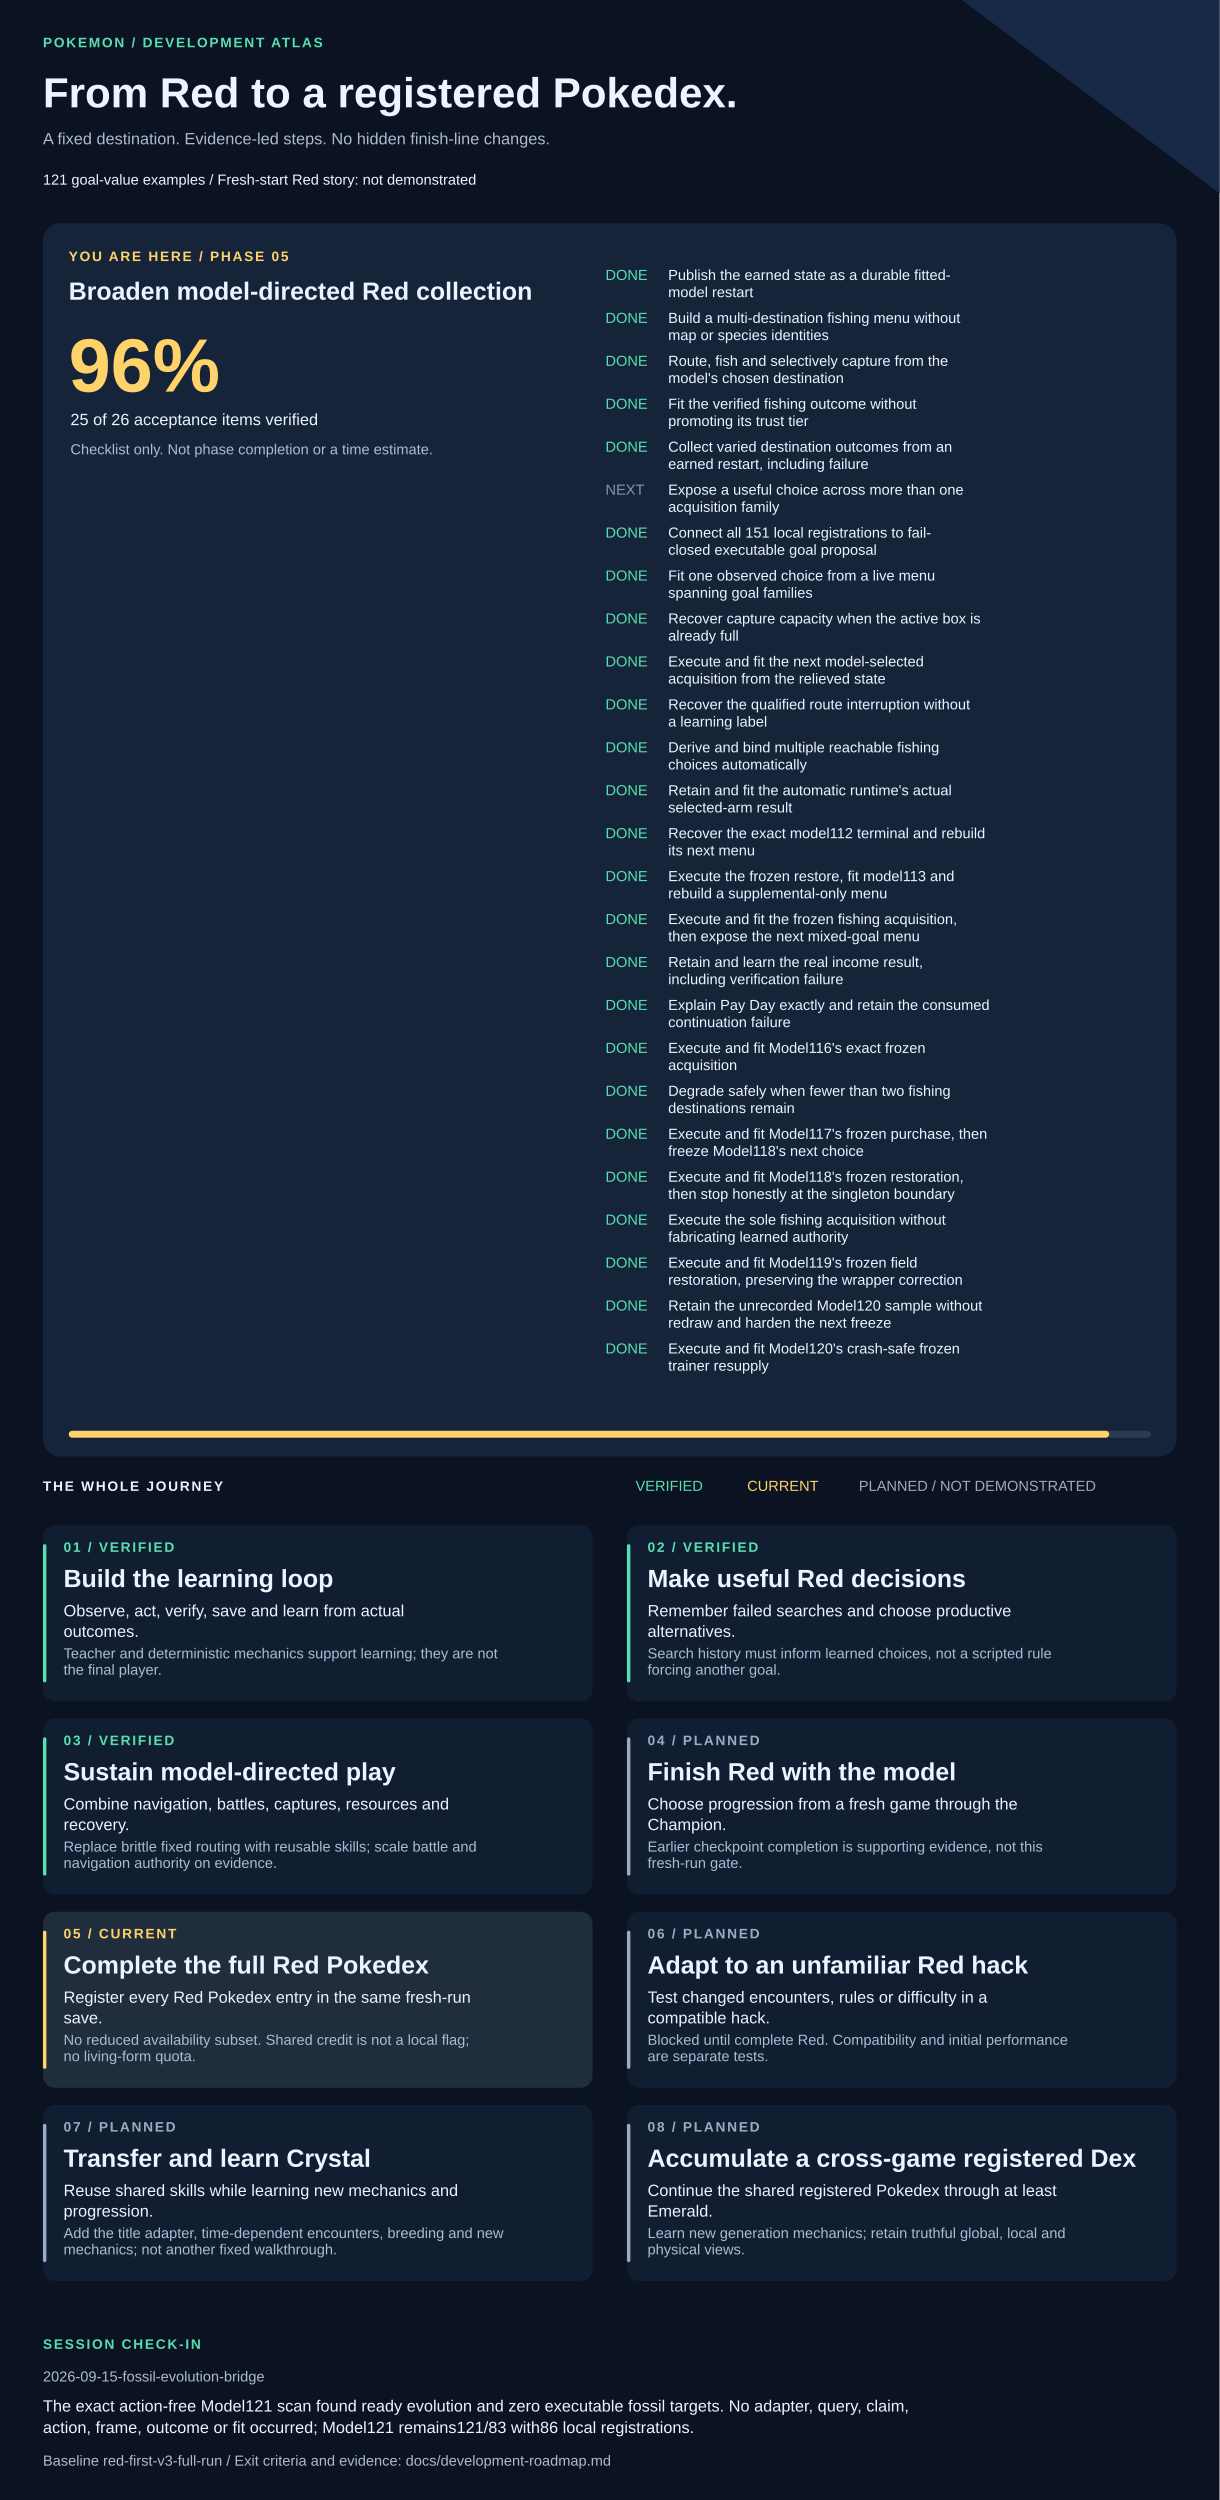
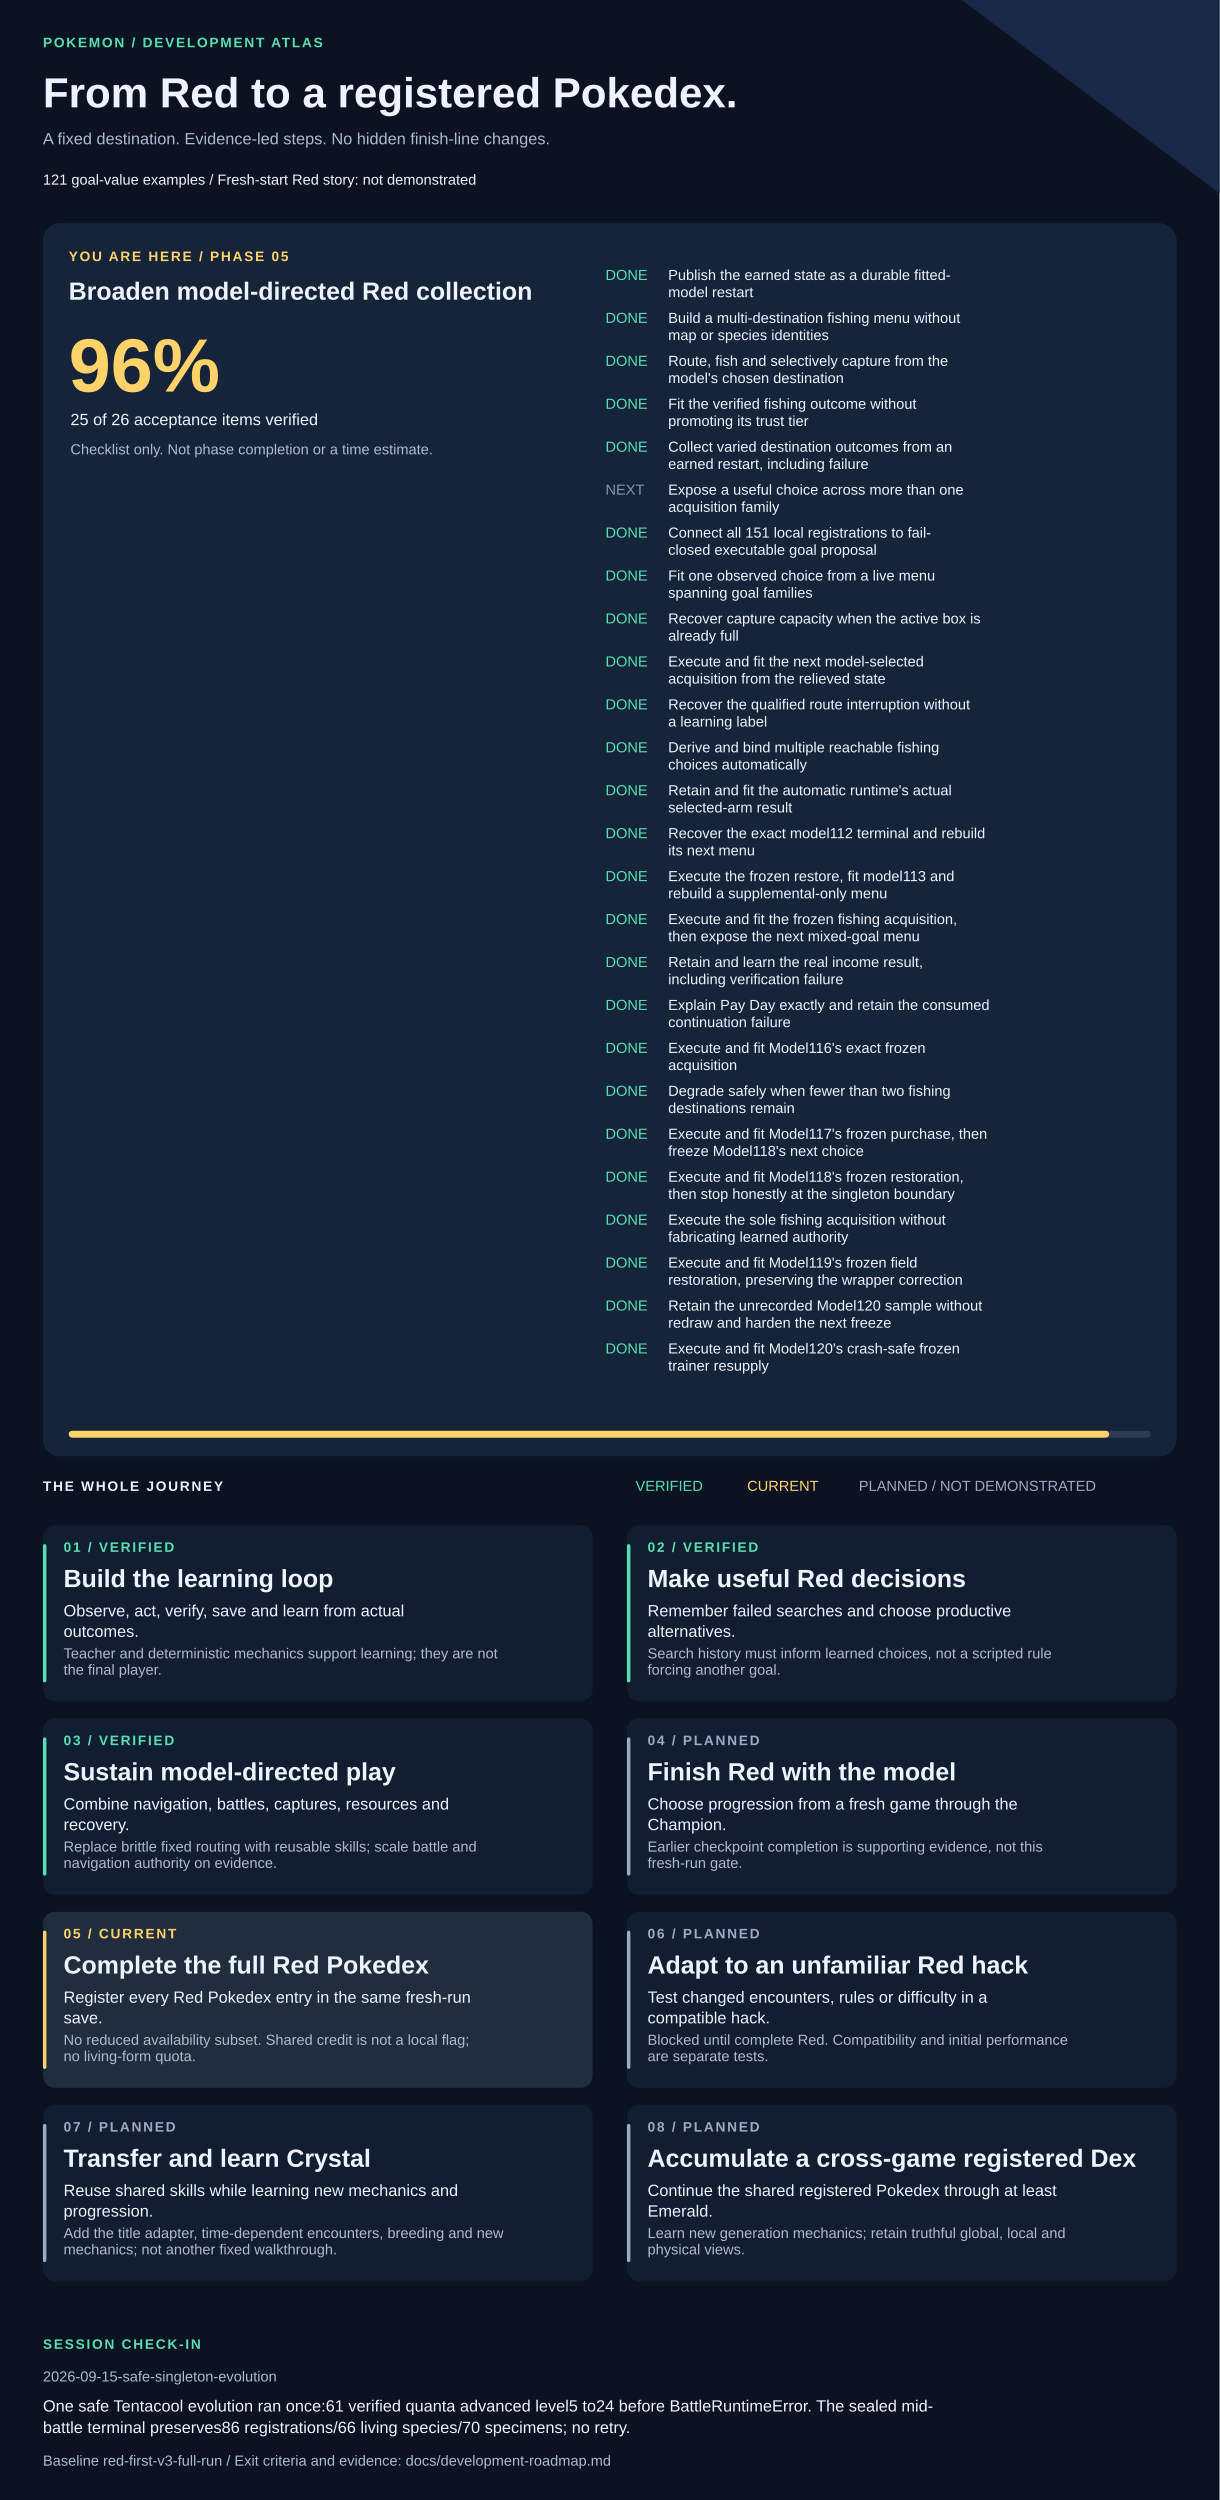
<svg xmlns="http://www.w3.org/2000/svg" width="1420" height="2911" viewBox="0 0 1420 2911" role="img" aria-labelledby="title description">
  <style>text{font-family:Arial,Helvetica,sans-serif;fill:#edf3ff}.muted{fill:#adbad1}.eyebrow{font-size:16px;letter-spacing:2px;font-weight:bold}.heading{font-size:29px;font-weight:bold}.body{font-size:19px}.small{font-size:17px}</style>
  <rect width="1420" height="2911" fill="#0b1221" />
  <path d="M1120 0H1420V225Z" fill="#172947" />
  <text x="50" y="55" class="eyebrow" style="fill:#57dfb1">POKEMON / DEVELOPMENT ATLAS</text>
  <text x="50" y="125" style="font-size:49px;font-weight:bold">From Red to a registered Pokedex.</text>
  <text x="50" y="168" class="body muted">A fixed destination. Evidence-led steps. No hidden finish-line changes.</text>
  <text x="50" y="215" class="small">121 goal-value examples  /  Fresh-start Red story: not demonstrated</text>
  <rect x="50" y="260" width="1320" height="1436" rx="20" fill="#16243a" />
  <text x="80" y="304" class="eyebrow" style="fill:#ffd36a">YOU ARE HERE / PHASE 05</text>
  <text x="80" y="349" class="heading">Broaden model-directed Red collection</text>
  <text x="80" y="456" style="font-size:88px;font-weight:bold;fill:#ffd36a">96%</text>
  <text x="82" y="495" class="body">25 of 26 acceptance items verified</text>
  <text x="82" y="529" class="small muted">Checklist only. Not phase completion or a time estimate.</text>
  <text x="705" y="326" class="small" style="fill:#57dfb1">DONE</text>
  <text x="778" y="326" class="small">Publish the earned state as a durable fitted-</text>
  <text x="778" y="346" class="small">model restart</text>
  <text x="705" y="376" class="small" style="fill:#57dfb1">DONE</text>
  <text x="778" y="376" class="small">Build a multi-destination fishing menu without</text>
  <text x="778" y="396" class="small">map or species identities</text>
  <text x="705" y="426" class="small" style="fill:#57dfb1">DONE</text>
  <text x="778" y="426" class="small">Route, fish and selectively capture from the</text>
  <text x="778" y="446" class="small">model's chosen destination</text>
  <text x="705" y="476" class="small" style="fill:#57dfb1">DONE</text>
  <text x="778" y="476" class="small">Fit the verified fishing outcome without</text>
  <text x="778" y="496" class="small">promoting its trust tier</text>
  <text x="705" y="526" class="small" style="fill:#57dfb1">DONE</text>
  <text x="778" y="526" class="small">Collect varied destination outcomes from an</text>
  <text x="778" y="546" class="small">earned restart, including failure</text>
  <text x="705" y="576" class="small" style="fill:#8594ad">NEXT</text>
  <text x="778" y="576" class="small">Expose a useful choice across more than one</text>
  <text x="778" y="596" class="small">acquisition family</text>
  <text x="705" y="626" class="small" style="fill:#57dfb1">DONE</text>
  <text x="778" y="626" class="small">Connect all 151 local registrations to fail-</text>
  <text x="778" y="646" class="small">closed executable goal proposal</text>
  <text x="705" y="676" class="small" style="fill:#57dfb1">DONE</text>
  <text x="778" y="676" class="small">Fit one observed choice from a live menu</text>
  <text x="778" y="696" class="small">spanning goal families</text>
  <text x="705" y="726" class="small" style="fill:#57dfb1">DONE</text>
  <text x="778" y="726" class="small">Recover capture capacity when the active box is</text>
  <text x="778" y="746" class="small">already full</text>
  <text x="705" y="776" class="small" style="fill:#57dfb1">DONE</text>
  <text x="778" y="776" class="small">Execute and fit the next model-selected</text>
  <text x="778" y="796" class="small">acquisition from the relieved state</text>
  <text x="705" y="826" class="small" style="fill:#57dfb1">DONE</text>
  <text x="778" y="826" class="small">Recover the qualified route interruption without</text>
  <text x="778" y="846" class="small">a learning label</text>
  <text x="705" y="876" class="small" style="fill:#57dfb1">DONE</text>
  <text x="778" y="876" class="small">Derive and bind multiple reachable fishing</text>
  <text x="778" y="896" class="small">choices automatically</text>
  <text x="705" y="926" class="small" style="fill:#57dfb1">DONE</text>
  <text x="778" y="926" class="small">Retain and fit the automatic runtime's actual</text>
  <text x="778" y="946" class="small">selected-arm result</text>
  <text x="705" y="976" class="small" style="fill:#57dfb1">DONE</text>
  <text x="778" y="976" class="small">Recover the exact model112 terminal and rebuild</text>
  <text x="778" y="996" class="small">its next menu</text>
  <text x="705" y="1026" class="small" style="fill:#57dfb1">DONE</text>
  <text x="778" y="1026" class="small">Execute the frozen restore, fit model113 and</text>
  <text x="778" y="1046" class="small">rebuild a supplemental-only menu</text>
  <text x="705" y="1076" class="small" style="fill:#57dfb1">DONE</text>
  <text x="778" y="1076" class="small">Execute and fit the frozen fishing acquisition,</text>
  <text x="778" y="1096" class="small">then expose the next mixed-goal menu</text>
  <text x="705" y="1126" class="small" style="fill:#57dfb1">DONE</text>
  <text x="778" y="1126" class="small">Retain and learn the real income result,</text>
  <text x="778" y="1146" class="small">including verification failure</text>
  <text x="705" y="1176" class="small" style="fill:#57dfb1">DONE</text>
  <text x="778" y="1176" class="small">Explain Pay Day exactly and retain the consumed</text>
  <text x="778" y="1196" class="small">continuation failure</text>
  <text x="705" y="1226" class="small" style="fill:#57dfb1">DONE</text>
  <text x="778" y="1226" class="small">Execute and fit Model116's exact frozen</text>
  <text x="778" y="1246" class="small">acquisition</text>
  <text x="705" y="1276" class="small" style="fill:#57dfb1">DONE</text>
  <text x="778" y="1276" class="small">Degrade safely when fewer than two fishing</text>
  <text x="778" y="1296" class="small">destinations remain</text>
  <text x="705" y="1326" class="small" style="fill:#57dfb1">DONE</text>
  <text x="778" y="1326" class="small">Execute and fit Model117's frozen purchase, then</text>
  <text x="778" y="1346" class="small">freeze Model118's next choice</text>
  <text x="705" y="1376" class="small" style="fill:#57dfb1">DONE</text>
  <text x="778" y="1376" class="small">Execute and fit Model118's frozen restoration,</text>
  <text x="778" y="1396" class="small">then stop honestly at the singleton boundary</text>
  <text x="705" y="1426" class="small" style="fill:#57dfb1">DONE</text>
  <text x="778" y="1426" class="small">Execute the sole fishing acquisition without</text>
  <text x="778" y="1446" class="small">fabricating learned authority</text>
  <text x="705" y="1476" class="small" style="fill:#57dfb1">DONE</text>
  <text x="778" y="1476" class="small">Execute and fit Model119's frozen field</text>
  <text x="778" y="1496" class="small">restoration, preserving the wrapper correction</text>
  <text x="705" y="1526" class="small" style="fill:#57dfb1">DONE</text>
  <text x="778" y="1526" class="small">Retain the unrecorded Model120 sample without</text>
  <text x="778" y="1546" class="small">redraw and harden the next freeze</text>
  <text x="705" y="1576" class="small" style="fill:#57dfb1">DONE</text>
  <text x="778" y="1576" class="small">Execute and fit Model120's crash-safe frozen</text>
  <text x="778" y="1596" class="small">trainer resupply</text>
  <rect x="80" y="1666" width="1260" height="8" rx="4" fill="#293b55" />
  <rect x="80" y="1666" width="1211.54" height="8" rx="4" fill="#ffd36a" />
  <text x="50" y="1736" class="eyebrow">THE WHOLE JOURNEY</text>
  <text x="740" y="1736" class="small" style="fill:#57dfb1">VERIFIED</text>
  <text x="870" y="1736" class="small" style="fill:#ffd36a">CURRENT</text>
  <text x="1000" y="1736" class="small" style="fill:#9daac4">PLANNED / NOT DEMONSTRATED</text>
  <rect x="50" y="1776" width="640" height="205" rx="14" fill="#111e31" />
  <rect x="50" y="1798" width="4" height="161" rx="2" fill="#57dfb1" />
  <text x="74" y="1807" class="eyebrow" style="fill:#57dfb1">01 / VERIFIED</text>
  <text x="74" y="1848" class="heading">Build the learning loop</text>
  <text x="74" y="1882" class="body">Observe, act, verify, save and learn from actual</text>
  <text x="74" y="1906" class="body">outcomes.</text>
  <text x="74" y="1931" class="small muted">Teacher and deterministic mechanics support learning; they are not</text>
  <text x="74" y="1950" class="small muted">the final player.</text>
  <rect x="730" y="1776" width="640" height="205" rx="14" fill="#111e31" />
  <rect x="730" y="1798" width="4" height="161" rx="2" fill="#57dfb1" />
  <text x="754" y="1807" class="eyebrow" style="fill:#57dfb1">02 / VERIFIED</text>
  <text x="754" y="1848" class="heading">Make useful Red decisions</text>
  <text x="754" y="1882" class="body">Remember failed searches and choose productive</text>
  <text x="754" y="1906" class="body">alternatives.</text>
  <text x="754" y="1931" class="small muted">Search history must inform learned choices, not a scripted rule</text>
  <text x="754" y="1950" class="small muted">forcing another goal.</text>
  <rect x="50" y="2001" width="640" height="205" rx="14" fill="#111e31" />
  <rect x="50" y="2023" width="4" height="161" rx="2" fill="#57dfb1" />
  <text x="74" y="2032" class="eyebrow" style="fill:#57dfb1">03 / VERIFIED</text>
  <text x="74" y="2073" class="heading">Sustain model-directed play</text>
  <text x="74" y="2107" class="body">Combine navigation, battles, captures, resources and</text>
  <text x="74" y="2131" class="body">recovery.</text>
  <text x="74" y="2156" class="small muted">Replace brittle fixed routing with reusable skills; scale battle and</text>
  <text x="74" y="2175" class="small muted">navigation authority on evidence.</text>
  <rect x="730" y="2001" width="640" height="205" rx="14" fill="#111e31" />
  <rect x="730" y="2023" width="4" height="161" rx="2" fill="#9daac4" />
  <text x="754" y="2032" class="eyebrow" style="fill:#9daac4">04 / PLANNED</text>
  <text x="754" y="2073" class="heading">Finish Red with the model</text>
  <text x="754" y="2107" class="body">Choose progression from a fresh game through the</text>
  <text x="754" y="2131" class="body">Champion.</text>
  <text x="754" y="2156" class="small muted">Earlier checkpoint completion is supporting evidence, not this</text>
  <text x="754" y="2175" class="small muted">fresh-run gate.</text>
  <rect x="50" y="2226" width="640" height="205" rx="14" fill="#202d3d" />
  <rect x="50" y="2248" width="4" height="161" rx="2" fill="#ffd36a" />
  <text x="74" y="2257" class="eyebrow" style="fill:#ffd36a">05 / CURRENT</text>
  <text x="74" y="2298" class="heading">Complete the full Red Pokedex</text>
  <text x="74" y="2332" class="body">Register every Red Pokedex entry in the same fresh-run</text>
  <text x="74" y="2356" class="body">save.</text>
  <text x="74" y="2381" class="small muted">No reduced availability subset. Shared credit is not a local flag;</text>
  <text x="74" y="2400" class="small muted">no living-form quota.</text>
  <rect x="730" y="2226" width="640" height="205" rx="14" fill="#111e31" />
  <rect x="730" y="2248" width="4" height="161" rx="2" fill="#9daac4" />
  <text x="754" y="2257" class="eyebrow" style="fill:#9daac4">06 / PLANNED</text>
  <text x="754" y="2298" class="heading">Adapt to an unfamiliar Red hack</text>
  <text x="754" y="2332" class="body">Test changed encounters, rules or difficulty in a</text>
  <text x="754" y="2356" class="body">compatible hack.</text>
  <text x="754" y="2381" class="small muted">Blocked until complete Red. Compatibility and initial performance</text>
  <text x="754" y="2400" class="small muted">are separate tests.</text>
  <rect x="50" y="2451" width="640" height="205" rx="14" fill="#111e31" />
  <rect x="50" y="2473" width="4" height="161" rx="2" fill="#9daac4" />
  <text x="74" y="2482" class="eyebrow" style="fill:#9daac4">07 / PLANNED</text>
  <text x="74" y="2523" class="heading">Transfer and learn Crystal</text>
  <text x="74" y="2557" class="body">Reuse shared skills while learning new mechanics and</text>
  <text x="74" y="2581" class="body">progression.</text>
  <text x="74" y="2606" class="small muted">Add the title adapter, time-dependent encounters, breeding and new</text>
  <text x="74" y="2625" class="small muted">mechanics; not another fixed walkthrough.</text>
  <rect x="730" y="2451" width="640" height="205" rx="14" fill="#111e31" />
  <rect x="730" y="2473" width="4" height="161" rx="2" fill="#9daac4" />
  <text x="754" y="2482" class="eyebrow" style="fill:#9daac4">08 / PLANNED</text>
  <text x="754" y="2523" class="heading">Accumulate a cross-game registered Dex</text>
  <text x="754" y="2557" class="body">Continue the shared registered Pokedex through at least</text>
  <text x="754" y="2581" class="body">Emerald.</text>
  <text x="754" y="2606" class="small muted">Learn new generation mechanics; retain truthful global, local and</text>
  <text x="754" y="2625" class="small muted">physical views.</text>
  <text x="50" y="2735" class="eyebrow" style="fill:#57dfb1">SESSION CHECK-IN</text>
-   <text x="50" y="2773" class="small muted">2026-09-15-fossil-evolution-bridge</text>
-   <text x="50" y="2808" class="body">The exact action-free Model121 scan found ready evolution and zero executable fossil targets. No adapter, query, claim,</text>
-   <text x="50" y="2833" class="body">action, frame, outcome or fit occurred; Model121 remains121/83 with86 local registrations.</text>
+   <text x="50" y="2773" class="small muted">2026-09-15-safe-singleton-evolution</text>
+   <text x="50" y="2808" class="body">One safe Tentacool evolution ran once:61 verified quanta advanced level5 to24 before BattleRuntimeError. The sealed mid-</text>
+   <text x="50" y="2833" class="body">battle terminal preserves86 registrations/66 living species/70 specimens; no retry.</text>
  <text x="50" y="2871" class="small muted">Baseline red-first-v3-full-run / Exit criteria and evidence: docs/development-roadmap.md</text>
</svg>
